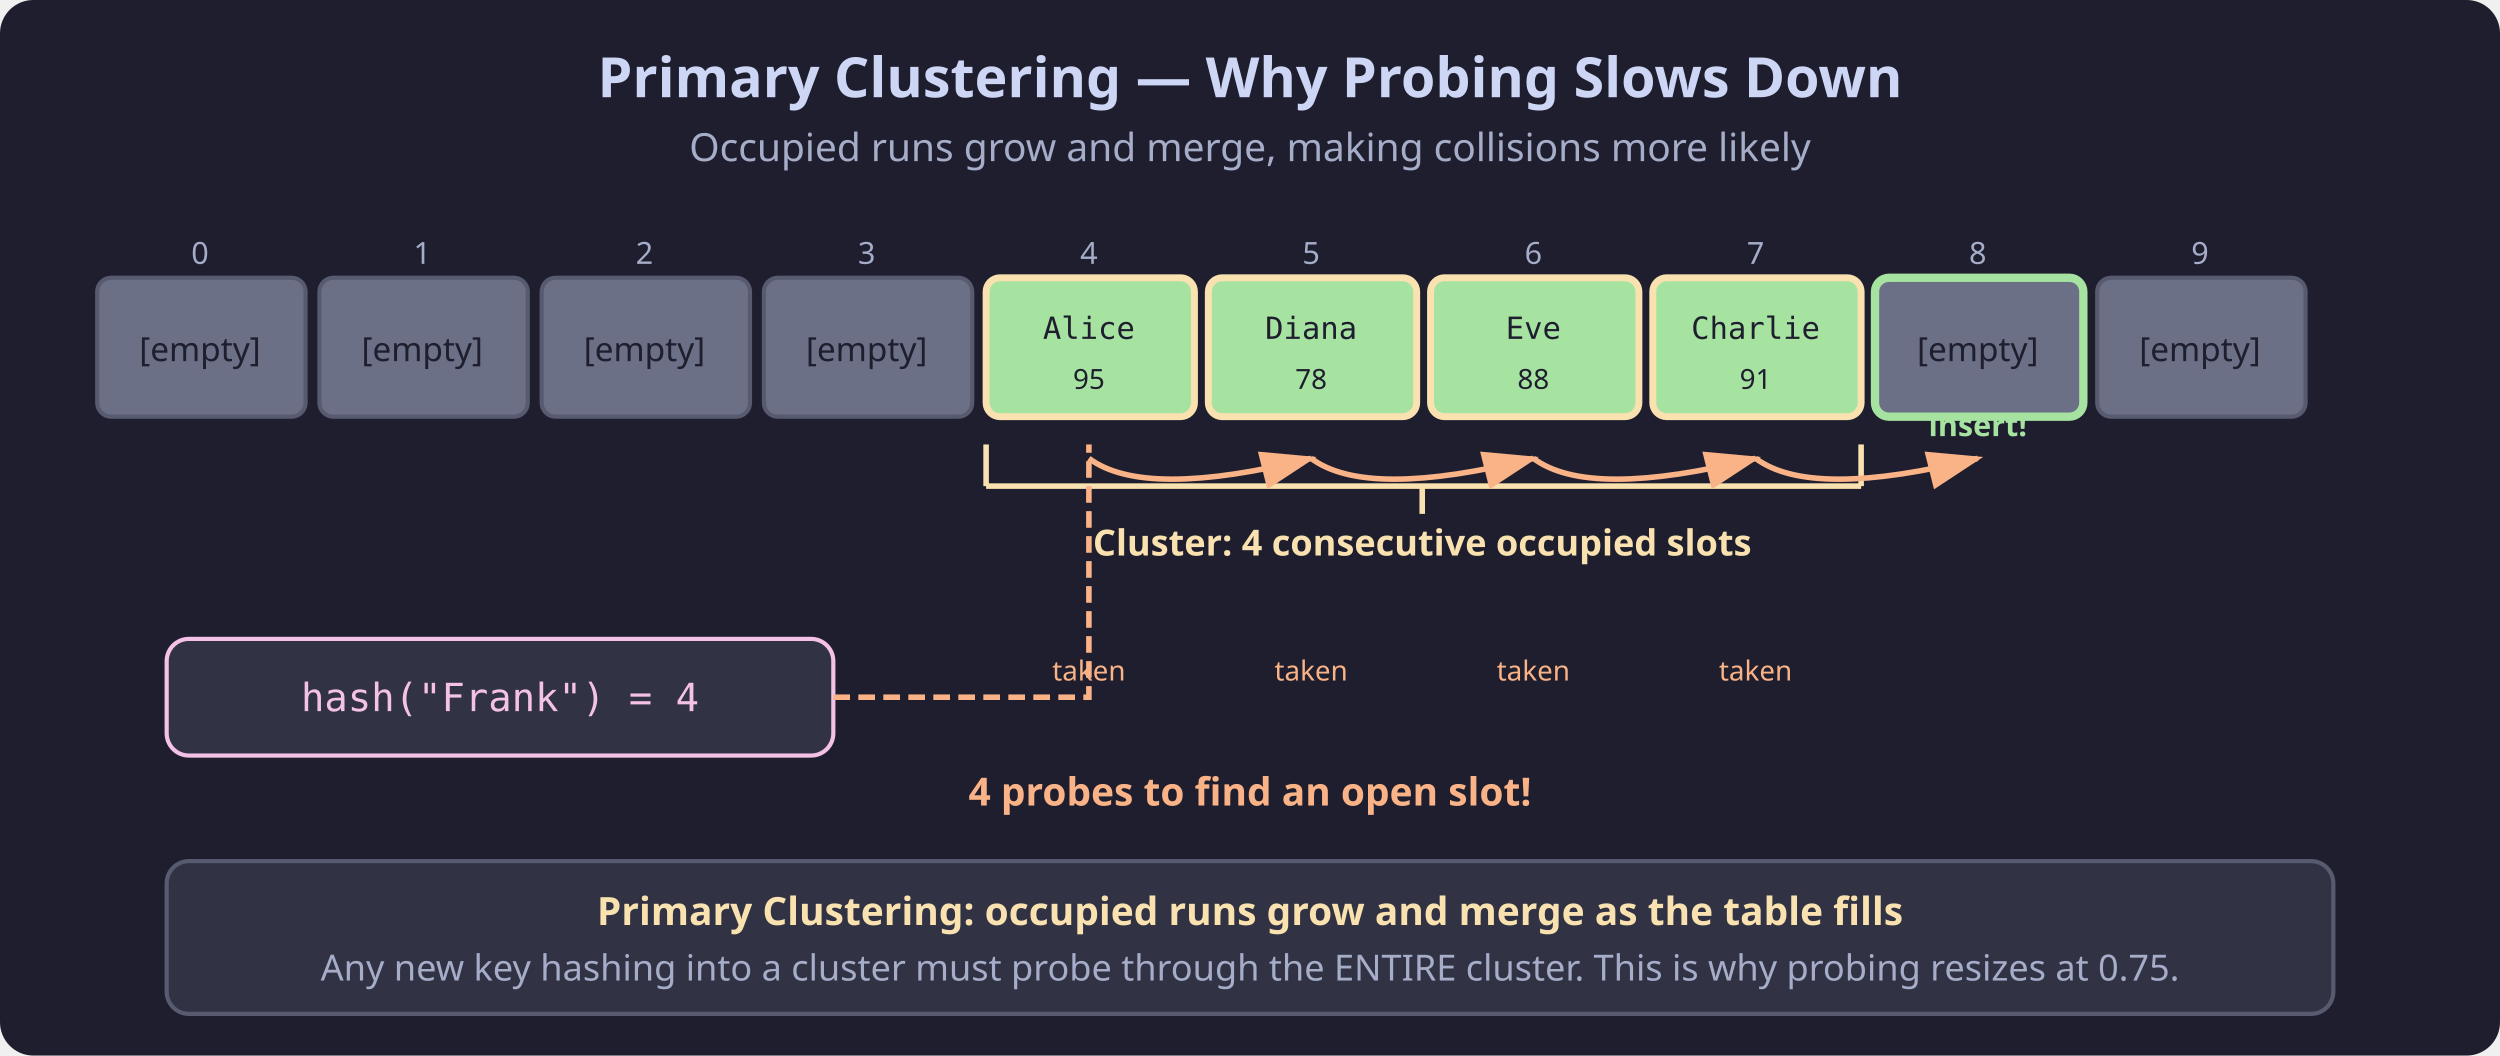
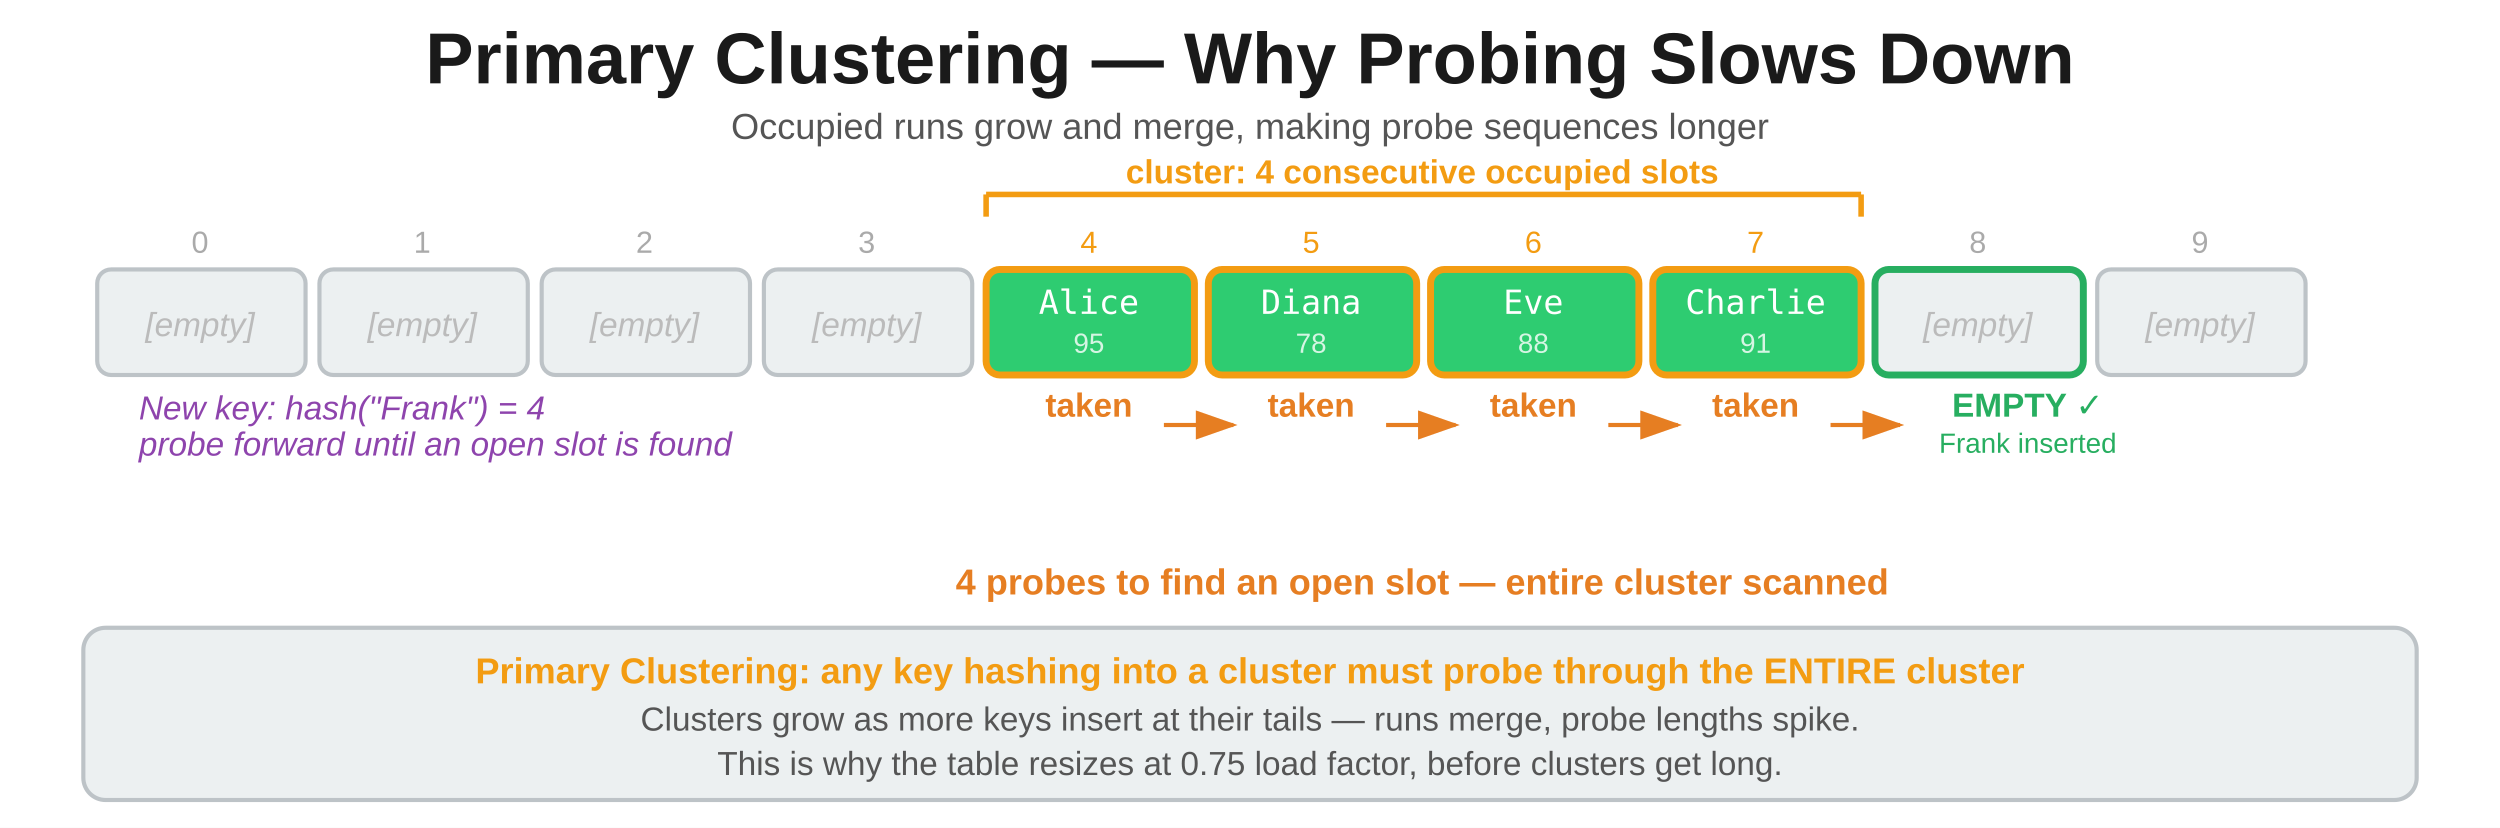
- <svg xmlns="http://www.w3.org/2000/svg" viewBox="0 0 900 380" font-family="sans-serif">
+ <svg xmlns="http://www.w3.org/2000/svg" viewBox="0 0 900 298" font-family="'Segoe UI', Arial, sans-serif">
+   <rect width="100%" height="100%" fill="white" />
  <defs>
    <marker id="arrowOrange" markerWidth="10" markerHeight="7" refX="9" refY="3.5" orient="auto">
-       <polygon points="0 0, 10 3.5, 0 7" fill="#fab387" />
+       <polygon points="0 0, 10 3.5, 0 7" fill="#e67e22" />
    </marker>
  </defs>
-   <rect width="900" height="380" rx="12" fill="#1e1e2e" />
-   <text x="450" y="35" text-anchor="middle" fill="#cdd6f4" font-size="20" font-weight="bold">Primary Clustering — Why Probing Slows Down</text>
-   <text x="450" y="58" text-anchor="middle" fill="#a6adc8" font-size="14">Occupied runs grow and merge, making collisions more likely</text>
-   <rect x="35" y="100" width="75" height="50" rx="5" fill="#6c7086" stroke="#585b70" stroke-width="1.5" />
-   <text x="72" y="130" text-anchor="middle" fill="#1e1e2e" font-size="12">[empty]</text>
-   <text x="72" y="95" text-anchor="middle" fill="#a6adc8" font-size="11">0</text>
-   <rect x="115" y="100" width="75" height="50" rx="5" fill="#6c7086" stroke="#585b70" stroke-width="1.5" />
-   <text x="152" y="130" text-anchor="middle" fill="#1e1e2e" font-size="12">[empty]</text>
-   <text x="152" y="95" text-anchor="middle" fill="#a6adc8" font-size="11">1</text>
-   <rect x="195" y="100" width="75" height="50" rx="5" fill="#6c7086" stroke="#585b70" stroke-width="1.5" />
-   <text x="232" y="130" text-anchor="middle" fill="#1e1e2e" font-size="12">[empty]</text>
-   <text x="232" y="95" text-anchor="middle" fill="#a6adc8" font-size="11">2</text>
-   <rect x="275" y="100" width="75" height="50" rx="5" fill="#6c7086" stroke="#585b70" stroke-width="1.5" />
-   <text x="312" y="130" text-anchor="middle" fill="#1e1e2e" font-size="12">[empty]</text>
-   <text x="312" y="95" text-anchor="middle" fill="#a6adc8" font-size="11">3</text>
-   <rect x="355" y="100" width="75" height="50" rx="5" fill="#a6e3a1" stroke="#f9e2af" stroke-width="2.5" />
-   <text x="392" y="122" text-anchor="middle" fill="#1e1e2e" font-size="11" font-family="monospace">Alice</text>
-   <text x="392" y="140" text-anchor="middle" fill="#1e1e2e" font-size="10">95</text>
-   <text x="392" y="95" text-anchor="middle" fill="#a6adc8" font-size="11">4</text>
-   <rect x="435" y="100" width="75" height="50" rx="5" fill="#a6e3a1" stroke="#f9e2af" stroke-width="2.5" />
-   <text x="472" y="122" text-anchor="middle" fill="#1e1e2e" font-size="11" font-family="monospace">Diana</text>
-   <text x="472" y="140" text-anchor="middle" fill="#1e1e2e" font-size="10">78</text>
-   <text x="472" y="95" text-anchor="middle" fill="#a6adc8" font-size="11">5</text>
-   <rect x="515" y="100" width="75" height="50" rx="5" fill="#a6e3a1" stroke="#f9e2af" stroke-width="2.5" />
-   <text x="552" y="122" text-anchor="middle" fill="#1e1e2e" font-size="11" font-family="monospace">Eve</text>
-   <text x="552" y="140" text-anchor="middle" fill="#1e1e2e" font-size="10">88</text>
-   <text x="552" y="95" text-anchor="middle" fill="#a6adc8" font-size="11">6</text>
-   <rect x="595" y="100" width="75" height="50" rx="5" fill="#a6e3a1" stroke="#f9e2af" stroke-width="2.5" />
-   <text x="632" y="122" text-anchor="middle" fill="#1e1e2e" font-size="11" font-family="monospace">Charlie</text>
-   <text x="632" y="140" text-anchor="middle" fill="#1e1e2e" font-size="10">91</text>
-   <text x="632" y="95" text-anchor="middle" fill="#a6adc8" font-size="11">7</text>
-   <rect x="675" y="100" width="75" height="50" rx="5" fill="#6c7086" stroke="#a6e3a1" stroke-width="3" />
-   <text x="712" y="130" text-anchor="middle" fill="#1e1e2e" font-size="12">[empty]</text>
-   <text x="712" y="95" text-anchor="middle" fill="#a6adc8" font-size="11">8</text>
-   <rect x="755" y="100" width="75" height="50" rx="5" fill="#6c7086" stroke="#585b70" stroke-width="1.5" />
-   <text x="792" y="130" text-anchor="middle" fill="#1e1e2e" font-size="12">[empty]</text>
-   <text x="792" y="95" text-anchor="middle" fill="#a6adc8" font-size="11">9</text>
-   <line x1="355" y1="160" x2="355" y2="175" stroke="#f9e2af" stroke-width="2" />
-   <line x1="670" y1="160" x2="670" y2="175" stroke="#f9e2af" stroke-width="2" />
-   <line x1="355" y1="175" x2="670" y2="175" stroke="#f9e2af" stroke-width="2" />
-   <line x1="512" y1="175" x2="512" y2="185" stroke="#f9e2af" stroke-width="2" />
-   <text x="512" y="200" text-anchor="middle" fill="#f9e2af" font-size="13" font-weight="bold">Cluster: 4 consecutive occupied slots</text>
-   <rect x="60" y="230" width="240" height="42" rx="8" fill="#313244" stroke="#f5c2e7" stroke-width="1.5" />
-   <text x="180" y="256" text-anchor="middle" fill="#f5c2e7" font-size="14" font-family="monospace">hash("Frank") = 4</text>
-   <path d="M300,251 L392,251 L392,160" stroke="#fab387" stroke-width="2" fill="none" stroke-dasharray="6,3" />
-   <text x="392" y="250" text-anchor="middle" fill="#fab387" font-size="10" dy="-5">taken</text>
-   <path d="M392,165 Q412,180 472,165" stroke="#fab387" stroke-width="2" fill="none" marker-end="url(#arrowOrange)" />
-   <text x="472" y="250" text-anchor="middle" fill="#fab387" font-size="10" dy="-5">taken</text>
-   <path d="M472,165 Q492,180 552,165" stroke="#fab387" stroke-width="2" fill="none" marker-end="url(#arrowOrange)" />
-   <text x="552" y="250" text-anchor="middle" fill="#fab387" font-size="10" dy="-5">taken</text>
-   <path d="M552,165 Q572,180 632,165" stroke="#fab387" stroke-width="2" fill="none" marker-end="url(#arrowOrange)" />
-   <text x="632" y="250" text-anchor="middle" fill="#fab387" font-size="10" dy="-5">taken</text>
-   <path d="M632,165 Q652,180 712,165" stroke="#fab387" stroke-width="2" fill="none" marker-end="url(#arrowOrange)" />
-   <text x="712" y="167" text-anchor="middle" fill="#a6e3a1" font-size="11" font-weight="bold" dy="-10">insert!</text>
-   <text x="450" y="290" text-anchor="middle" fill="#fab387" font-size="14" font-weight="bold">4 probes to find an open slot!</text>
-   <rect x="60" y="310" width="780" height="55" rx="8" fill="#313244" stroke="#585b70" stroke-width="1.5" />
-   <text x="450" y="333" text-anchor="middle" fill="#f9e2af" font-size="14" font-weight="bold">Primary Clustering: occupied runs grow and merge as the table fills</text>
-   <text x="450" y="353" text-anchor="middle" fill="#a6adc8" font-size="13">Any new key hashing into a cluster must probe through the ENTIRE cluster. This is why probing resizes at 0.75.</text>
+   <text x="450" y="30" text-anchor="middle" fill="#1a1a1a" font-size="26" font-weight="bold">Primary Clustering — Why Probing Slows Down</text>
+   <text x="450" y="50" text-anchor="middle" fill="#555" font-size="13">Occupied runs grow and merge, making probe sequences longer</text>
+   <text x="512" y="66" text-anchor="middle" fill="#f39c12" font-size="12" font-weight="bold">cluster: 4 consecutive occupied slots</text>
+   <line x1="355" y1="70" x2="355" y2="78" stroke="#f39c12" stroke-width="2" />
+   <line x1="670" y1="70" x2="670" y2="78" stroke="#f39c12" stroke-width="2" />
+   <line x1="355" y1="70" x2="670" y2="70" stroke="#f39c12" stroke-width="2" />
+   <text x="72" y="91" text-anchor="middle" fill="#aaa" font-size="11">0</text>
+   <text x="152" y="91" text-anchor="middle" fill="#aaa" font-size="11">1</text>
+   <text x="232" y="91" text-anchor="middle" fill="#aaa" font-size="11">2</text>
+   <text x="312" y="91" text-anchor="middle" fill="#aaa" font-size="11">3</text>
+   <text x="392" y="91" text-anchor="middle" fill="#f39c12" font-size="11">4</text>
+   <text x="472" y="91" text-anchor="middle" fill="#f39c12" font-size="11">5</text>
+   <text x="552" y="91" text-anchor="middle" fill="#f39c12" font-size="11">6</text>
+   <text x="632" y="91" text-anchor="middle" fill="#f39c12" font-size="11">7</text>
+   <text x="712" y="91" text-anchor="middle" fill="#aaa" font-size="11">8</text>
+   <text x="792" y="91" text-anchor="middle" fill="#aaa" font-size="11">9</text>
+   <rect x="35" y="97" width="75" height="38" rx="5" fill="#ecf0f1" stroke="#bdc3c7" stroke-width="1.5" />
+   <text x="72" y="121" text-anchor="middle" fill="#bbb" font-size="12" font-style="italic">[empty]</text>
+   <rect x="115" y="97" width="75" height="38" rx="5" fill="#ecf0f1" stroke="#bdc3c7" stroke-width="1.5" />
+   <text x="152" y="121" text-anchor="middle" fill="#bbb" font-size="12" font-style="italic">[empty]</text>
+   <rect x="195" y="97" width="75" height="38" rx="5" fill="#ecf0f1" stroke="#bdc3c7" stroke-width="1.5" />
+   <text x="232" y="121" text-anchor="middle" fill="#bbb" font-size="12" font-style="italic">[empty]</text>
+   <rect x="275" y="97" width="75" height="38" rx="5" fill="#ecf0f1" stroke="#bdc3c7" stroke-width="1.5" />
+   <text x="312" y="121" text-anchor="middle" fill="#bbb" font-size="12" font-style="italic">[empty]</text>
+   <rect x="355" y="97" width="75" height="38" rx="5" fill="#2ecc71" stroke="#f39c12" stroke-width="2.5" />
+   <text x="392" y="113" text-anchor="middle" fill="#fff" font-size="12" font-family="'Consolas',monospace">Alice</text>
+   <text x="392" y="127" text-anchor="middle" fill="#d5f5e3" font-size="10">95</text>
+   <rect x="435" y="97" width="75" height="38" rx="5" fill="#2ecc71" stroke="#f39c12" stroke-width="2.5" />
+   <text x="472" y="113" text-anchor="middle" fill="#fff" font-size="12" font-family="'Consolas',monospace">Diana</text>
+   <text x="472" y="127" text-anchor="middle" fill="#d5f5e3" font-size="10">78</text>
+   <rect x="515" y="97" width="75" height="38" rx="5" fill="#2ecc71" stroke="#f39c12" stroke-width="2.5" />
+   <text x="552" y="113" text-anchor="middle" fill="#fff" font-size="12" font-family="'Consolas',monospace">Eve</text>
+   <text x="552" y="127" text-anchor="middle" fill="#d5f5e3" font-size="10">88</text>
+   <rect x="595" y="97" width="75" height="38" rx="5" fill="#2ecc71" stroke="#f39c12" stroke-width="2.5" />
+   <text x="632" y="113" text-anchor="middle" fill="#fff" font-size="12" font-family="'Consolas',monospace">Charlie</text>
+   <text x="632" y="127" text-anchor="middle" fill="#d5f5e3" font-size="10">91</text>
+   <rect x="675" y="97" width="75" height="38" rx="5" fill="#ecf0f1" stroke="#27ae60" stroke-width="2.5" />
+   <text x="712" y="121" text-anchor="middle" fill="#bbb" font-size="12" font-style="italic">[empty]</text>
+   <rect x="755" y="97" width="75" height="38" rx="5" fill="#ecf0f1" stroke="#bdc3c7" stroke-width="1.5" />
+   <text x="792" y="121" text-anchor="middle" fill="#bbb" font-size="12" font-style="italic">[empty]</text>
+   <text x="50" y="151" text-anchor="start" fill="#8e44ad" font-size="12" font-style="italic">New key: hash("Frank") = 4</text>
+   <text x="50" y="164" text-anchor="start" fill="#8e44ad" font-size="12" font-style="italic">probe forward until an open slot is found</text>
+   <text x="392" y="150" text-anchor="middle" fill="#e67e22" font-size="12" font-weight="bold">taken</text>
+   <line x1="419" y1="153" x2="444" y2="153" stroke="#e67e22" stroke-width="1.5" marker-end="url(#arrowOrange)" />
+   <text x="472" y="150" text-anchor="middle" fill="#e67e22" font-size="12" font-weight="bold">taken</text>
+   <line x1="499" y1="153" x2="524" y2="153" stroke="#e67e22" stroke-width="1.5" marker-end="url(#arrowOrange)" />
+   <text x="552" y="150" text-anchor="middle" fill="#e67e22" font-size="12" font-weight="bold">taken</text>
+   <line x1="579" y1="153" x2="604" y2="153" stroke="#e67e22" stroke-width="1.5" marker-end="url(#arrowOrange)" />
+   <text x="632" y="150" text-anchor="middle" fill="#e67e22" font-size="12" font-weight="bold">taken</text>
+   <line x1="659" y1="153" x2="684" y2="153" stroke="#e67e22" stroke-width="1.5" marker-end="url(#arrowOrange)" />
+   <text x="730" y="150" text-anchor="middle" fill="#27ae60" font-size="12" font-weight="bold">EMPTY ✓</text>
+   <text x="730" y="163" text-anchor="middle" fill="#27ae60" font-size="10">Frank inserted</text>
+   <text x="512" y="214" text-anchor="middle" fill="#e67e22" font-size="13" font-weight="bold">4 probes to find an open slot — entire cluster scanned</text>
+   <rect x="30" y="226" width="840" height="62" rx="8" fill="#ecf0f1" stroke="#bdc3c7" stroke-width="1.5" />
+   <text x="450" y="246" text-anchor="middle" fill="#f39c12" font-size="13" font-weight="bold">Primary Clustering: any key hashing into a cluster must probe through the ENTIRE cluster</text>
+   <text x="450" y="263" text-anchor="middle" fill="#555" font-size="12">Clusters grow as more keys insert at their tails — runs merge, probe lengths spike.</text>
+   <text x="450" y="279" text-anchor="middle" fill="#555" font-size="12">This is why the table resizes at 0.75 load factor, before clusters get long.</text>
</svg>
